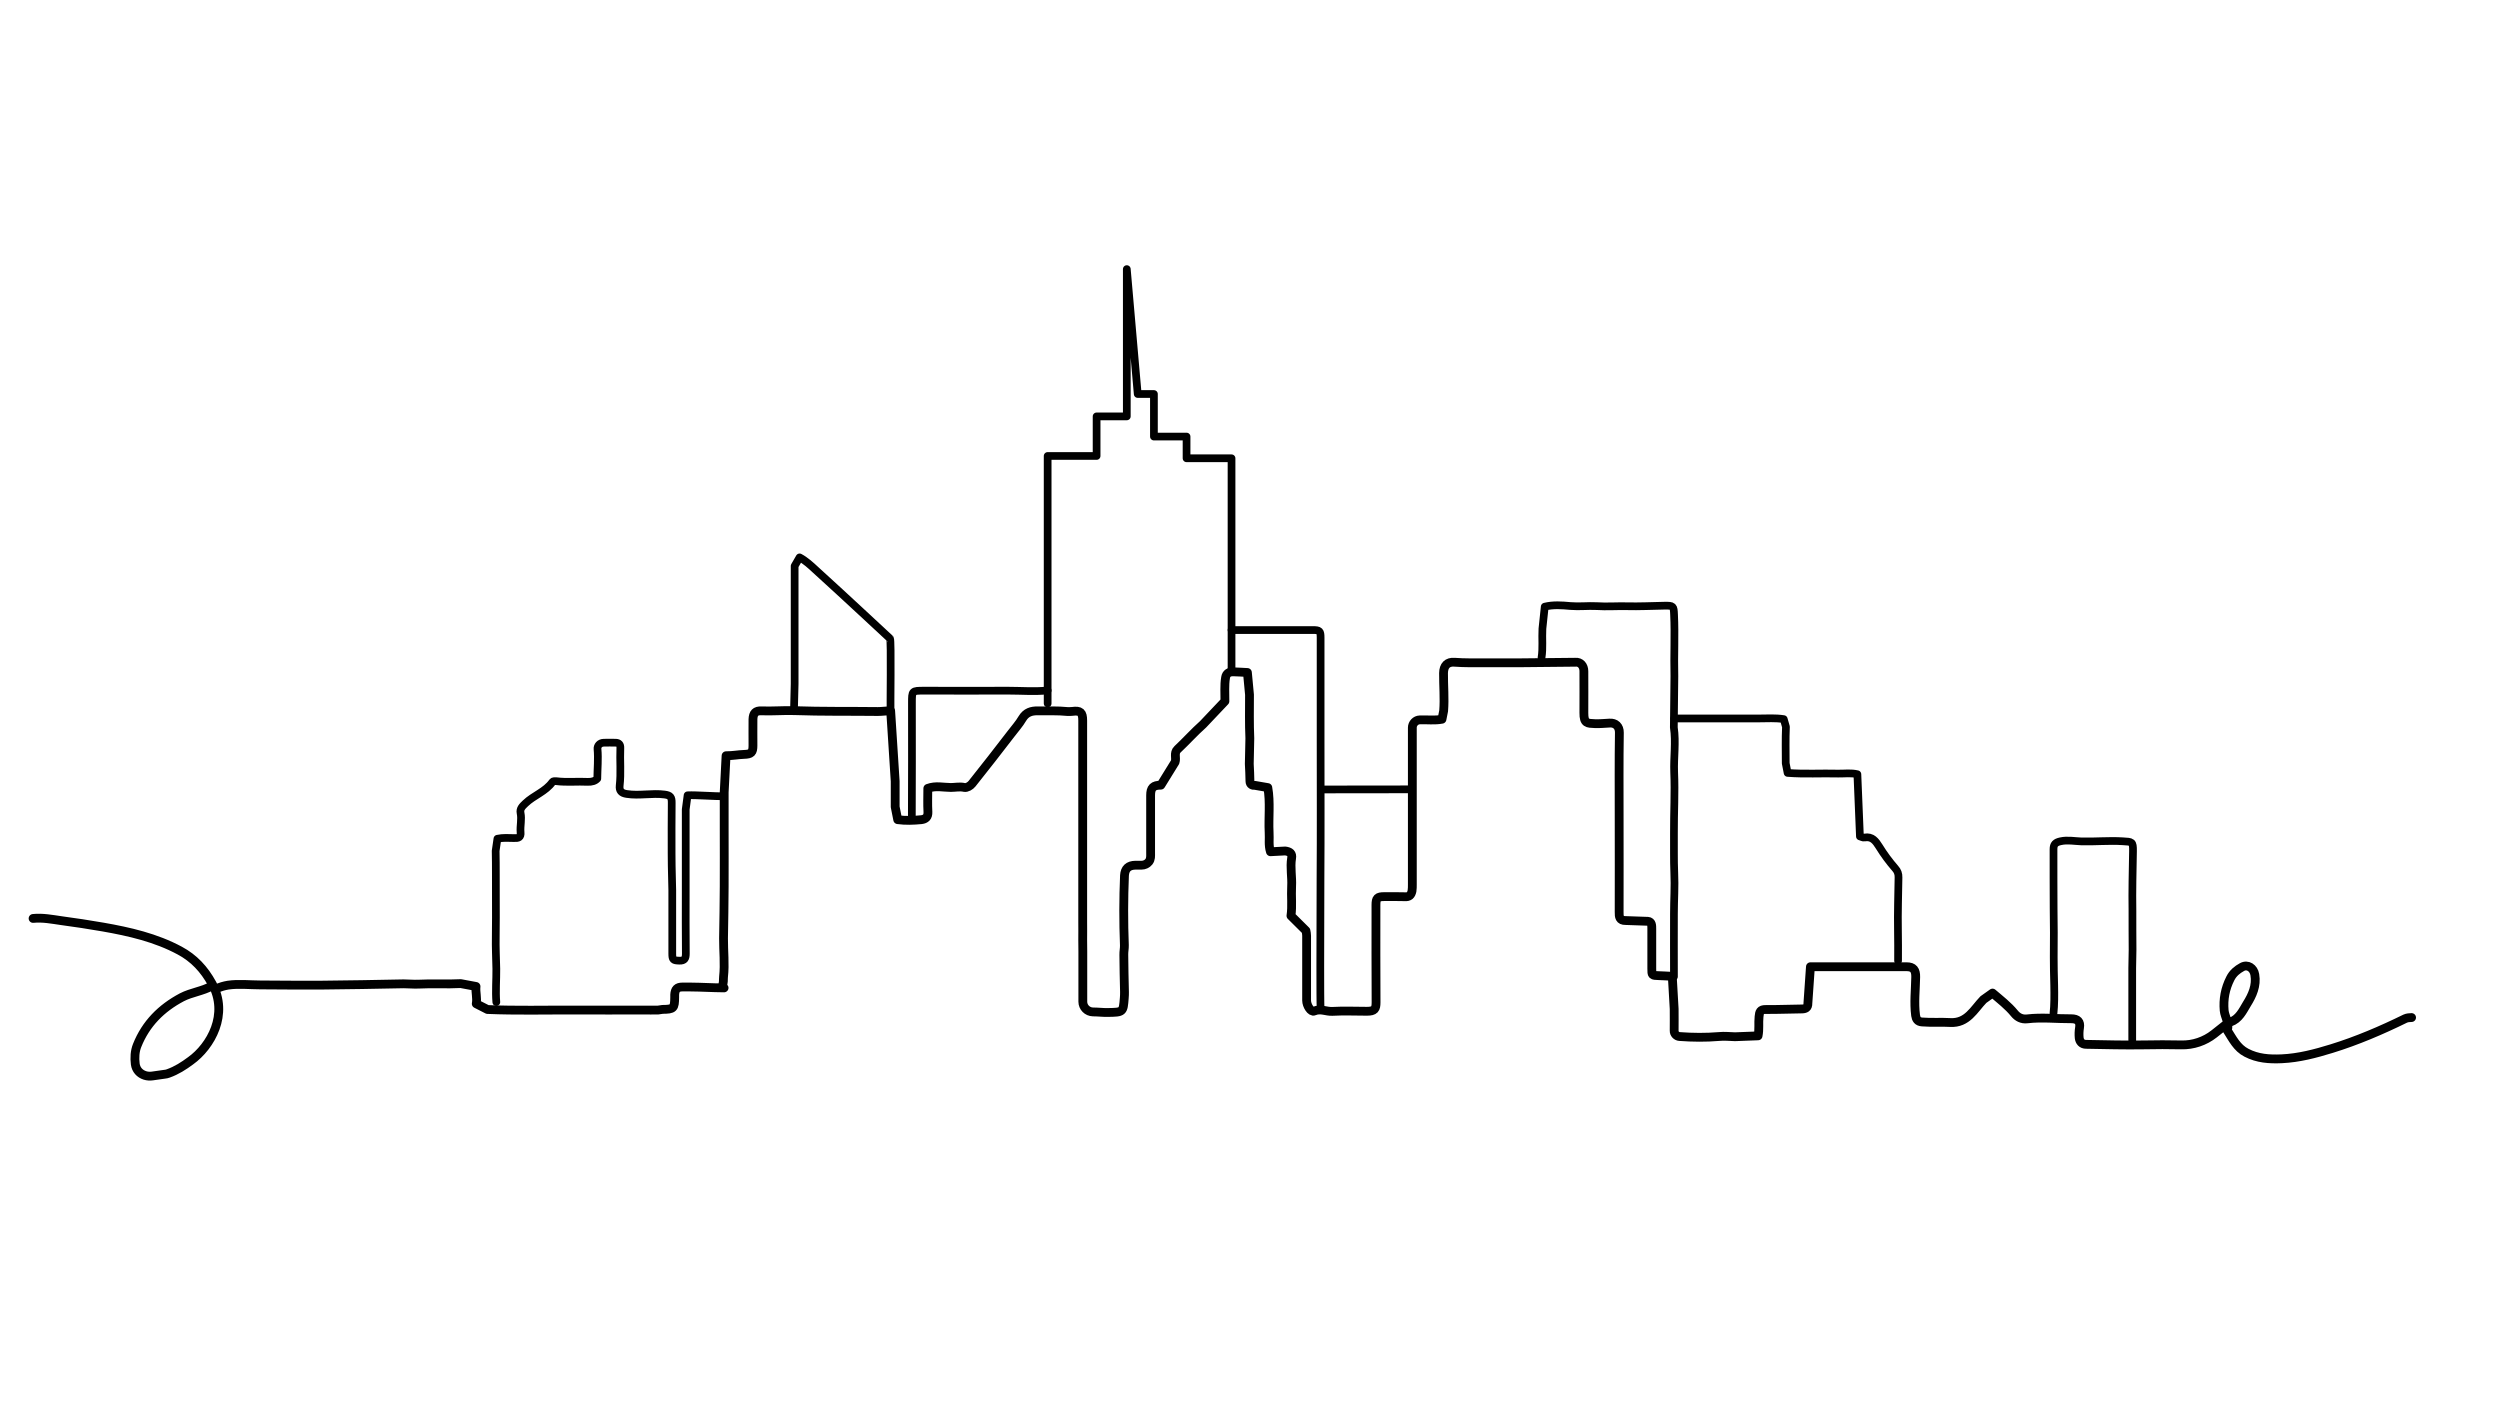
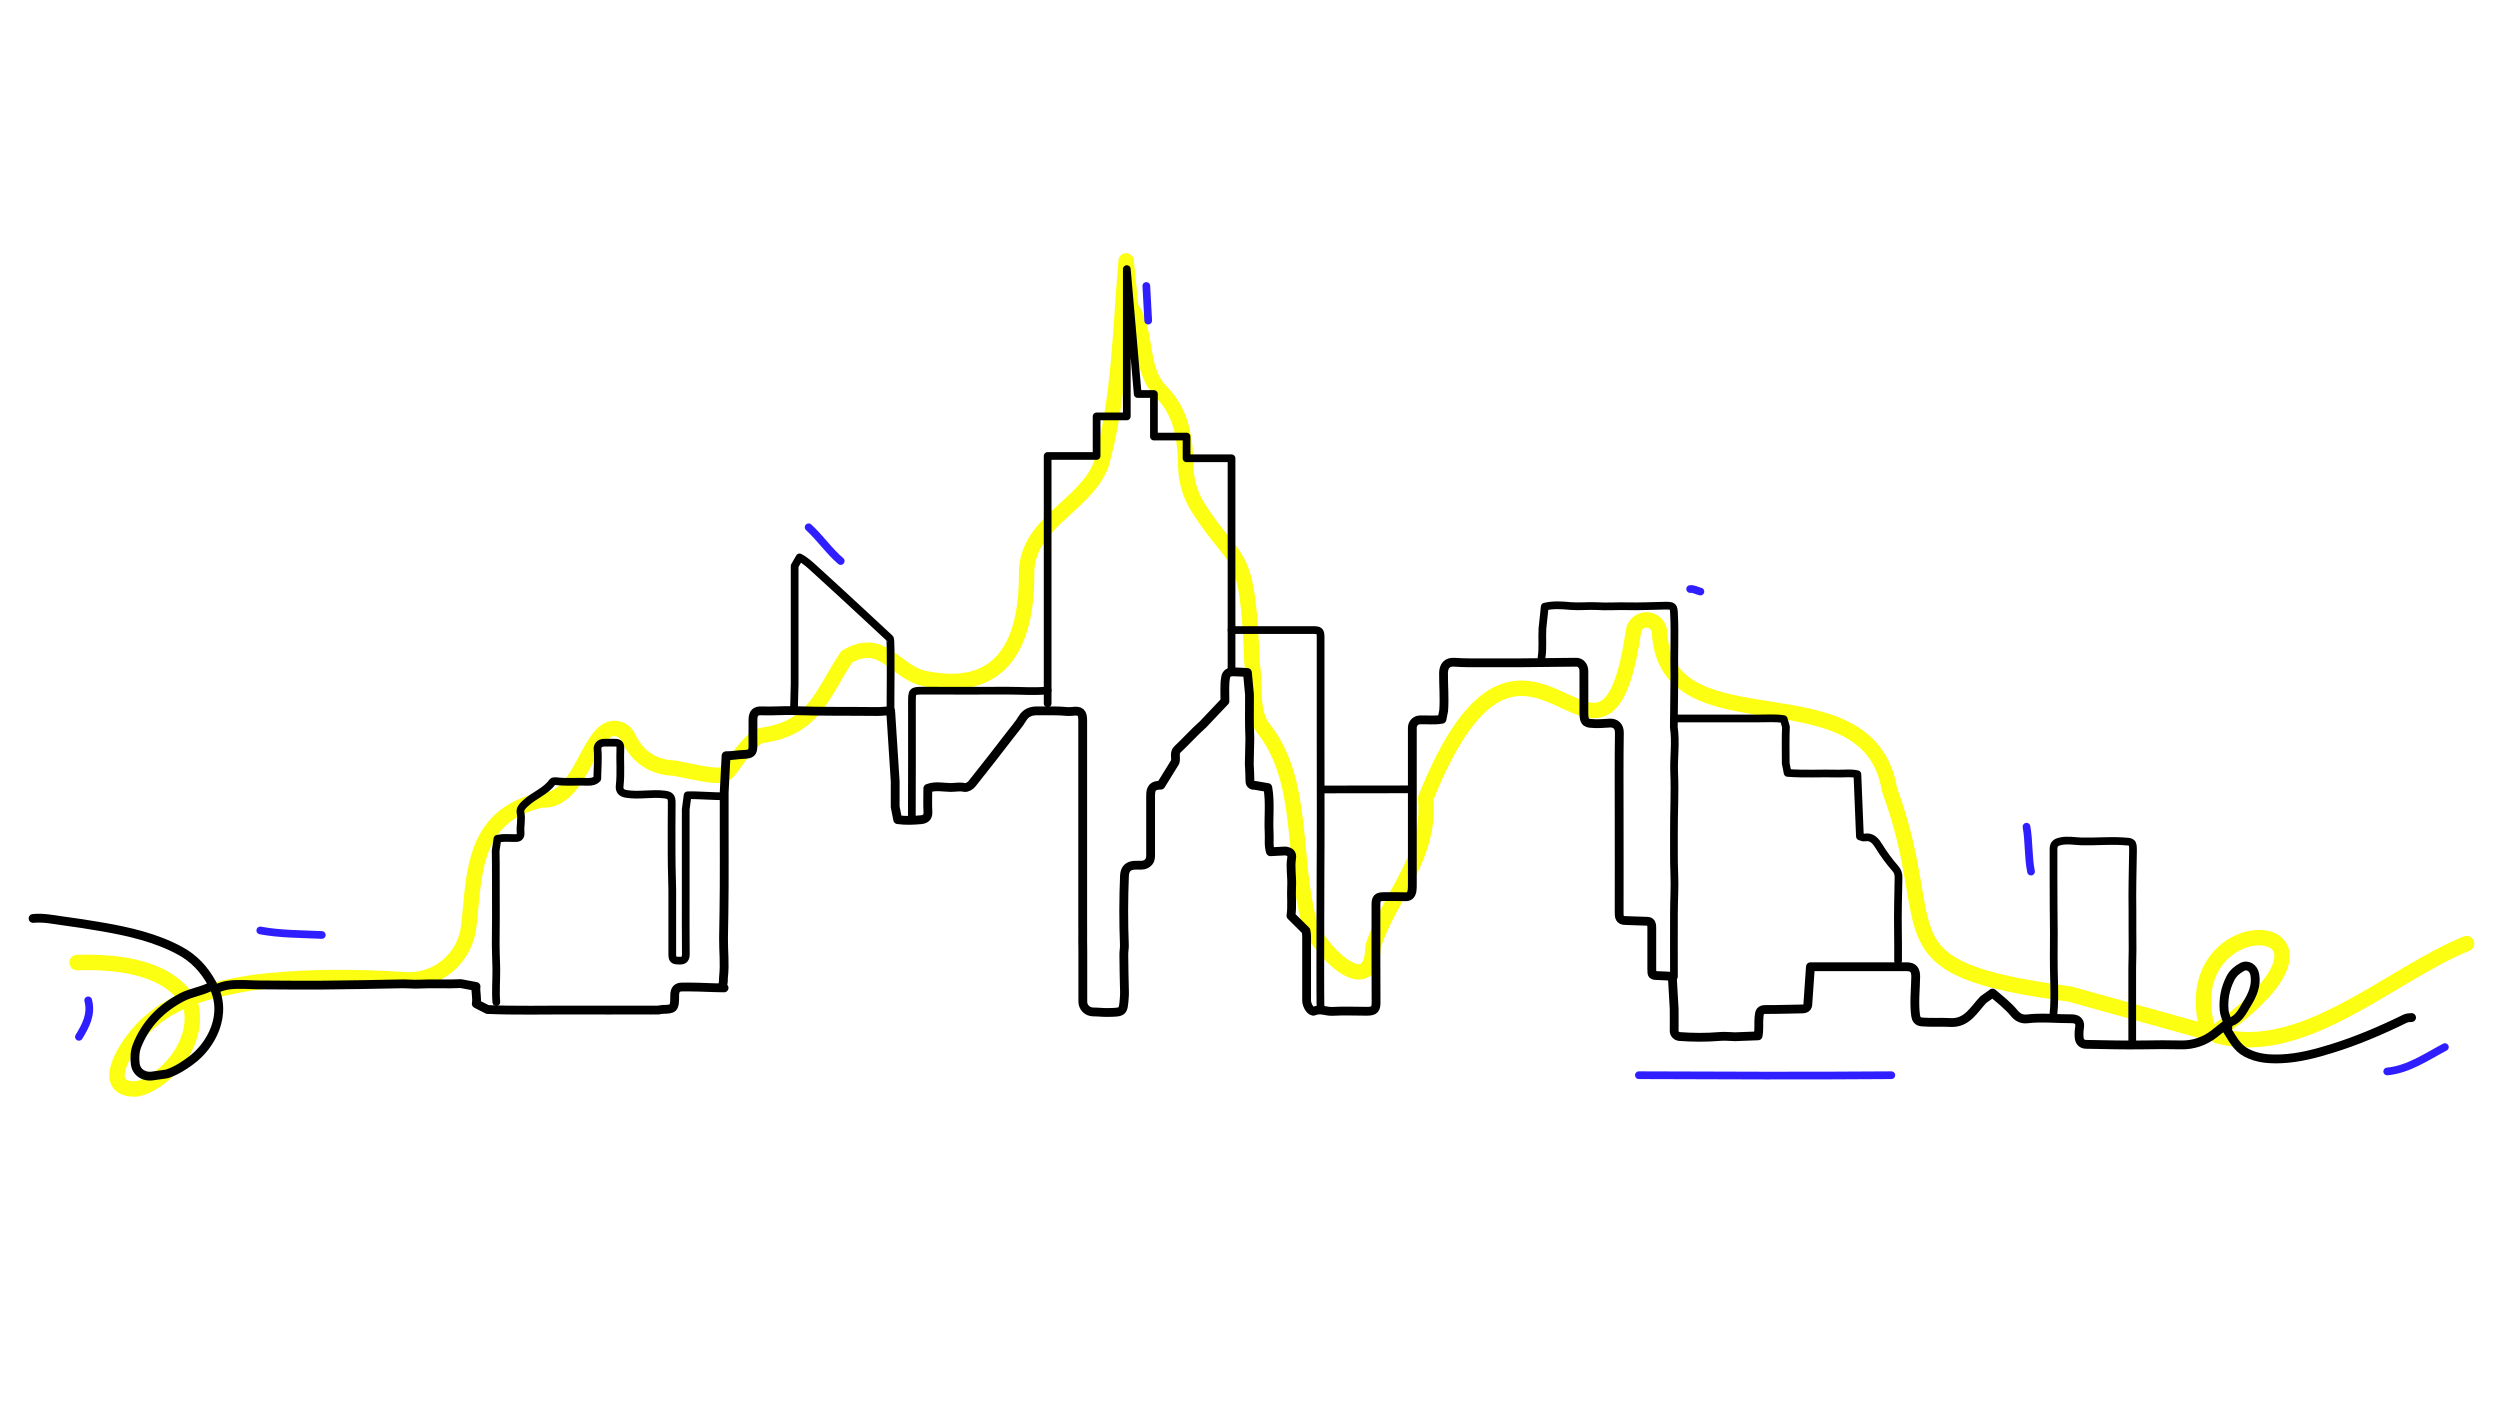
<svg xmlns="http://www.w3.org/2000/svg" version="1.1" id="cityscape" class="cityscape" x="0px" y="0px" viewBox="0 0 2267.7 1275.6" style="enable-background:new 0 0 2267.7 1275.6;" xml:space="preserve" width="2267.7" height="1275.6">
  <style type="text/css">
	.st0{fill:none;stroke:#FCFF12;stroke-width:14;stroke-linecap:round;stroke-linejoin:round;stroke-miterlimit:10;}
	.st1{fill:none;stroke:#2F1EFF;stroke-width:7;stroke-linecap:round;stroke-linejoin:round;stroke-miterlimit:10;}
	.st2{fill:none;stroke:#000000;stroke-width:8;stroke-linecap:round;stroke-linejoin:round;stroke-miterlimit:10;}
	.st3{fill:none;stroke:#000000;stroke-width:7;stroke-linecap:round;stroke-linejoin:round;stroke-miterlimit:10;}
</style>
+   <path id="yellow_line" class="st0" d="M69.9,873.1c33.4-1,77.9,2.8,98.8,31.7c0.3,0.5,0.8,0.9,1.3,1.4l0,0c1,0.8,1.9,2,2.3,3.3  c9.3,29.6-13.1,63.2-40.4,75.8c-4.5,2.1-9.5,3-14.4,2.2c-28.5-4.4,3.8-49.4,18.7-60.8c25.3-22.3,60-30,92.4-35.3  c46-5.9,92.7-5.6,139-2.7c28.8,1.9,53.9-19.1,57.5-47.7c5.5-44.3,1.3-101,66.1-115.4c37.7,2.7,42.8-72.1,70-64.3  c3.8,1,6.9,4,8.5,7.4c8.3,17.4,22,27.4,42.3,28.1c61.5,12.6,38.2,8.1,70.9-25.1c2.4-2.6,5.8-4.2,9.3-4.8c46.8-7,53.3-37.3,75.7-71  c31.8-19.1,43.2,12.1,68.6,19.1c70.9,15.7,94.6-29.1,94.7-92.9c-1.4-47.4,51.8-61.6,67.4-100c17.1-60.3,17.5-124.2,22.9-185.5l0,0  l4.3,42.4l0,0c14.9,20.6,7.8,51.5,23.9,72.3c1.2,1.5,2.4,2.8,3.7,4.2c18.6,18.9,21.7,42.5,22.2,67.2c0.2,13.5,4.1,26.7,11.4,38.1  c34.9,54.9,44.9,32.1,48.7,141.3c3.6,19.4-2.2,44.7,11.6,60.3c36,46.7,24.8,117.4,40.1,173.3c6.5,24.5,57.2,75.4,58,23.2  c14.8-46.6,52.6-80.4,47.8-134.8c91.9-229.5,161,35.7,188.5-151.6c1.3-9.1,12-13.2,19.1-7.7l0,0c2.7,2.1,4.4,5.2,4.5,8.7  c5.8,109.6,189.9,28.6,208.6,142.8c48.7,132.3-14.2,161.6,163.8,185.4l125.5,35c-36.1-120.5,161.4-109,7-0.6l1.7,3.5  c77.6,20.7,155.4-55.1,225.5-83.7" />
+   <path id="blue_right_bottom" class="st1" d="M291.9,848.1c-18.5-0.9-37.7-0.7-55.8-4.1" />
+   <path id="blue_left_bottom" class="st1" d="M2217.7,949.8c-16.5,8.7-33.1,20.3-52.3,22.1" />
+   <path id="blue_bottom" class="st1" d="M1715.6,975.3c-76.2,0.6-152.6,0.3-229,0" />
+   <path id="blue_top_left" class="st1" d="M733.5,478.3c10.3,9.4,18.6,21.7,29.1,30.6" />
+   <path id="blue_left_down_bottom" class="st1" d="M80,907.4c3.3,12.6-2.1,22.8-8.4,33.1" />
+   <path id="blue_right_top" class="st1" d="M1838.2,749.9c2.4,13.5,1.4,27.3,4.1,40.7" />
+   <path id="blue_top_top" class="st1" d="M1039.8,259.4c0.6,10.5,1.2,20.9,1.7,31.4" />
+   <path id="blue_top_right" class="st1" d="M1533.1,534.3c3.4-0.3,6.2,1.6,9.3,2.3" />
  <path id="building_right" class="path st3 svg-elem-1" d="M1934.1,934.3c0,45.3,0-47.9,0-56l0.3-16.9c-0.2-11.9,0-23.6-0.1-35.4  c-0.3-18,0.2-36,0.5-54c0.1-8.7-0.8-8.4-9.3-8.9c-12.7-0.8-25.2,0.5-37.8,0.1c-6-0.2-12.3-1.5-18.6-0.1c-4.6,1-6.4,2.7-6.4,7.2  c0.1,17.8-0.1,35.7,0.1,53.5c0.2,14.8,0.3,29.5,0.1,44.2c-0.2,14.8,1.4,36.4-0.2,51.1" />
  <path id="building_middle" class="path st3 svg-elem-2" d="M1117.1,571.5c27.5,0,46.3,0,73.8,0c6.2,0,7,0.8,7,7c0,30.8,0,61.6,0,92.4  c0,41.8,0.2,83.7-0.1,125.5c-0.1,13.4,0,26.7-0.1,40.1c0,8.5-0.3,70.4,0.2,78.9" />
  <path id="building_left_middle_02" class="path st3 svg-elem-3" d="M950.3,626.3c-11.9,1.2-23.6,0.2-35.4,0.2c-25.6,0.1-51.1,0-76.7,0  c-11,0-11,0-11,11c0,28.1,0.1,78.2-0.1,106.3" />
  <path id="building_left_middle" class="path st3 svg-elem-4" d="M720.2,644.5c0-5.2,0.6-18.9,0.6-24.2c0-16.5,0-32.9,0-49.4c0-19.2,0-38.4,0-57.5  l4.5-7.8c5.3,2.8,10.1,7.2,14.6,11.4c14.6,13.2,29.1,26.7,43.6,40.1c8,7.3,15.8,14.8,23.8,22.1c1.3,1.2,0.1,64.2,0.6,65.7" />
  <path id="background_right_middle" class="path st3 svg-elem-5" d="M1398.3,596.5c1.4-8.7,0.3-17.4,0.8-26.2l2.1-20c7.7-1.9,15.6-1.3,23.2-0.6  c8,0.7,15.9-0.3,23.8,0.1c9.1,0.6,18.1-0.1,27.3,0.1c11.4,0.3,22.9-0.3,34.3-0.5c8.1-0.1,8.4,0.2,8.7,8.1  c0.9,18.6-0.2,37.2,0.3,55.8l-0.5,46.5c2,13.5-0.2,27.1,0.3,40.7c0.8,18.4-0.3,36.8-0.2,55.2c0.1,12-0.2,24.1,0.3,36  c0.6,12.3-0.3,24.8-0.3,37.2c-0.1,15.7,0,41.3,0,57" />
  <path id="background_right_buildings" class="path st3 svg-elem-6" d="M1518.7,651.7c7,0,69.6,0,76.6,0c7.6,0,15.1-0.6,22.7,0.6l2,7  c-0.5,11-0.2,22.1-0.2,33.1l1.7,8.7c15.3,1.2,30.6,0.2,45.9,0.6c5.8,0.1,11.6-0.8,17.4,0.6l2.3,56.4c1.4,0.3,2.8,1.3,4.1,1  c7.1-1.3,10.3,3.4,13.4,8.3c4.3,7,9.2,13.6,14.6,19.8c2.1,2.3,3,5,2.9,8.1c-0.2,15.9-0.8,31.7-0.5,47.7c0.2,9.3,0.1,18.6,0.1,27.9" />
  <path id="line_-_background" class="path st3 svg-elem-7" d="M1278.7,716c-8.4,0.1-70.8,0.1-79.1,0.1" />
  <path id="background_letft_building" class="path st3 svg-elem-8" d="M656.8,722.2c-8.1,0.3-25-1.2-33.1-0.8l-1.7,12.8c0,25.2,0,50.3,0,75.5  c0,18.4-0.1,36.8,0.1,55.2c0,4.3-0.9,6.7-5.9,6.5c-5.6-0.2-6.4-0.7-6.4-6.5c0-19.2,0-38.4,0-57.5c0-7.3-0.5-14.8-0.5-22.1l-0.1-11  c0-15.3-0.1-30.6,0.1-45.9c0.1-5.5-1.2-7-6.5-7.7c-11.4-1.5-22.9,1.3-34.3-0.5c-4.9-0.7-6.9-2.9-6.4-7.6c1.3-11.4,0.1-22.9,0.6-34.3  c0.1-3-1.3-4.5-4.1-4.6c-3.7-0.1-7.3-0.1-11,0c-3.7,0.1-5.9,2.9-5.6,5.8c0.8,8.8-0.1,17.7-0.2,26.8c-2,2.2-5,3-8.7,2.9  c-9.5-0.5-18.9,0.6-28.5-0.6c-1.2-0.1-2.9-0.1-3.4,0.6c-6.3,8.9-17,12.2-24.6,19.5c-2.8,2.7-5.2,4.9-4.4,8.8  c1.2,5.8-0.5,11.6,0,17.4c0.5,4.9-2.1,5.5-5.9,5.3c-5-0.1-10.1-0.5-15.1,0.6l-1.6,11c0.3,14.3,0.1,28.7,0.2,43  c0,11.6,0.1,23.2-0.1,34.9c-0.2,9.6,0.3,19.4,0.5,29.1c0.1,10.1-0.8,20.1,0,30.2" />
  <polyline id="highestbuilding" class="path st3 svg-elem-9" points="950.3,638.1 950.3,413.6 994.7,413.6 994.7,377.7 1022.1,377.7 1022.1,244.1   1032,357.4 1046.7,357.4 1046.7,396 1076.3,396 1076.3,415.7 1117.1,415.7 1117.1,609.2 " />
  <path id="outline" class="st2" d="M2187.5,923c-2,0.1-3.8,0.1-5.8,1c-21.6,10.6-43.8,20.1-66.8,27.2c-14.6,4.5-29.6,8.5-45.2,9.2  c-11.3,0.5-21.9-0.2-32-5.5c-8.6-4.4-12.6-12.8-17.4-20.3c2.2-6.5-2.2-12-2.8-18c-0.9-10.1,0.9-19.9,5.6-29.1  c2.4-4.8,6.2-7.9,10.6-10.3c5.1-2.8,10.6,0.8,11.6,6.9c1.7,10-2.2,18.6-7.2,26.6c-3.8,6.3-7.1,13.6-15,16.4c-0.3,0.1-0.8,0-1.2,0  l-13.5,10.7c-8.5,6.7-19.1,10.3-29.9,10c-0.1,0-0.1,0-0.2,0c-11.3-0.3-22.4-0.2-33.7,0c-17.4,0.3-34.9-0.2-52.3-0.5  c-4,0-5.9-2.6-6.3-5.8c-0.3-3-0.2-6.2,0.3-9.3c0.9-5.5-1.7-8.1-7.4-8.1c-13.4,0.1-26.7-1.5-40.1,0.1c-5,0.6-8.8-1.6-11.5-4.9  c-5.8-7.1-13-12.6-19.9-18.5l-8.3,5.9c-8.6,8.9-14.6,21.7-30.1,20.8c-8.5-0.5-17.1,0.2-25.6-0.5c-4.1-0.3-5.3-2.7-5.8-5.9  c-1.5-11.6-0.1-23.2,0.1-34.9c0.1-6.3-2-9.3-8.3-9.3c-12.4,0-24.8,0-37.2,0c-16.6,0-33.4,0-50,0l-2.3,33.1c0.1,4.2-2.1,5.2-5.8,5.2  c-10.8,0.1-21.7,0.6-32.5,0.5c-5-0.1-5.6,2.2-6,6.5c-0.6,5.8,0.3,11.7-0.9,17.4l-20.9,0.8c-4.8-0.1-9.6-0.7-14.5-0.2  c-12,1-23.9,0.9-35.9,0c-2.7-0.2-4.9-2.6-4.8-5.2c0-6.6,0.1-13.1,0-19.8l-1.7-29.6c-4.1-0.2-8.1-0.5-12.2-0.6  c-6.4-0.2-6.4-0.2-6.4-6.4c0-12,0-24.1,0-36c0-2.9,0.1-6.6-3.5-6.9l-20.3-0.7c-5.5,0.1-5.9-3.4-5.8-7.7c0.1-28.2,0-56.6,0-84.8  c0-25.9-0.2-52,0.2-77.9c0.1-5.8-3.6-9.1-8.9-8.7c-4.4,0.2-8.9,0.7-13.4,0.5c-6.7-0.3-10,0-9.9-9.8c0.1-12.6,0-25.2,0-37.8  c0-4.9-3.1-8.5-7.6-8.1l-49.4,0.5c-11,0-22.1,0-33.1,0c-9.1,0-18.2,0.2-27.3-0.5c-6.4-0.5-9.8,3.1-9.9,9.8  c-0.1,11.4,1,22.9,0.1,34.3l-1.5,7.6c-6.7,1.3-13.5,0.3-20.2,0.6c-3.7,0.1-6.7,3.3-6.7,7c0,47.4,0,95,0,142.4c0,2,0,3.8-0.3,5.8  c-0.8,3.8-2.6,5.5-6.5,5.2c-6.2-0.2-12.4-0.1-18.6-0.1c-6.3,0-7.6,1.3-7.6,7.6c0,29.4-0.1,58.9,0.1,88.3c0,6-1.2,8.1-8.3,8.1  c-10.5,0-20.9-0.5-31.4,0.1c-5.5,0.3-10.6-2.8-16.4-0.3c-2.9,1.3-6.9-5-6.9-9.6c0-19.5,0-39.2,0-58.7c0-1.5-0.3-3.1-0.6-4.6  l-13.6-13.5c1.3-8.8,0.1-17.8,0.6-26.7c0.5-8.5-1.4-17.1,0-25.6c0.7-4.2-1.4-5.9-5.8-6.5l-13.4,0.7c-1.9-5.9-0.8-11.7-1.2-17.5  c-0.7-13.6,1.2-27.2-1.2-40.7l-11.6-2c-2.2,0.2-4.6-0.6-4.6-3.8c-0.1-5.2-0.3-10.5-0.6-15.7l0.5-23.2c-0.6-13.1-0.3-26.4-0.3-39.5  l-1.9-20.2c-4.3-0.2-8.5-0.5-12.8-0.6c-3.6-0.1-6.4,1.3-7,5.2c-1.2,7.1-0.5,14.3-0.6,21.5l-19.8,20.9c-8.1,7.2-15.3,15.3-23.2,22.7  c-3.5,3.3-0.9,7.8-2.2,11.6l-12.9,20.9c-6.9,0-9.3,2.3-9.3,9.3c0,17.4,0,34.9,0,52.3c0,2.7,0.3,5.5-1.6,7.9c-1.6,2-4.1,3.1-6.6,3.1  c-1.9,0-3.7,0-5.6,0c-6.3,0.1-9.5,3.1-9.9,9.3c-0.9,21.2-0.9,42.2-0.1,63.3c0.1,2.9-0.6,5.8-0.5,8.7c0.1,11.3,0.3,22.4,0.6,33.7  c0,1.5,0,4.1-0.2,5.6c-1,12.7-0.9,12.8-14.9,13c-4.5,0.1-8.9-0.5-13.5-0.5c-5.1-0.1-9.2-4.2-9.2-9.3c0-15.1,0-30.2,0-45.3l-0.1-11  c0.1-5.2,0-10.5,0-15.7c0-18,0-36,0-54c0-43,0-86,0-129c0-7.4-2-9.3-9.5-8.3c-1.3,0.1-3.3,0.2-4.4,0.1c-8.9-0.9-17.8-0.5-26.7-0.6  c-5.9-0.1-10.7,1.3-14.1,6.9c-2.9,5-6.9,9.4-10.3,13.9c-11.6,15.2-23.5,30.3-35.4,45.3c-1.6,2-4.6,3.8-6.9,3.4c-4.2-1-8.3,0-12.3,0  c-6.7,0-13.7-1.9-20.9,0.8c0,7.1-0.3,14.3,0.1,21.4c0.2,4.6-2,6.5-5.9,7c-7.2,0.7-14.3,1-21.5,0l-2.3-11.6c0-7.8,0-15.5,0-23.2  l-4.1-63.9c-4.4,0-7.8,0.6-11.6,0.6c-25.3-0.3-50.8,0.1-76.1-0.8c-9.8-0.3-19.8,0.6-29.6,0.2c-5.3-0.2-7.4,2.1-7.6,7.6  c-0.1,7.9,0,15.9,0,23.8c0,6.5-1.5,7.9-8.1,8.1c-5.5,0.2-9.9,1.2-16.3,1.2l-1.7,33.1c0,8.4,0,16.6,0,25v8.1c0,17.4,0.1,34.9,0,52.3  c-0.1,15.7-0.3,31.4-0.6,47.1c-0.1,11.6,1.3,23.2,0,34.9c-0.3,2.8,0.3,5.6-1.2,8.1l1.7,2c-11.6-0.1-19.2-0.7-30.8-0.8  c-2.3,0-4.6,0-7,0c-4.8,0-6.7,2-7,7c0,0.8,0,1.5,0,2.3c-0.1,10.1-0.9,10.9-11,11l-4.1,0.6c-4.4,0.1-8.9,0-13.4,0  c-20.9,0-41.8,0.1-62.8,0c-26.2-0.1-52.3,0.6-78.5-0.5l-10.2-5.2c1-5.3-0.8-10.5-0.2-15.7l-13.9-2.6c-12.8,0.7-25.6-0.2-38.4,0.5  c-4.5,0.2-8.9-0.3-13.4-0.3c-25.2,0.5-50.3,1-75.5,1.2c-18.2,0.1-36.4-0.1-54.6-0.2c-9.6,0-19.4-1.2-29.1,0.2  c-3.7,0.6-7.1,1.7-10.5,3l-4.1-2.3c-8.6,4.8-18.6,5.8-27.3,10.3c-18.7,9.9-32.7,23.9-40.6,43.7c-2.1,5.2-2.4,11.2-1.7,16.9  c0.7,5.2,4.1,8.8,8.8,10.3c2.2,0.7,4.5,0.8,6.7,0.5l11.3-1.6c1-0.1,2.1-0.3,3.1-0.7c7.6-2.7,14.1-6.9,20.3-11.5  c18.4-13.2,34.8-42.3,19.5-69.9c-7.2-13.2-16.5-23.1-29.3-30c-21.7-11.7-45.7-17.2-69.7-21.4c-12.6-2.2-25.1-4.1-37.8-5.8  c-8.4-1.2-17-2.9-25.6-2" />
</svg>
